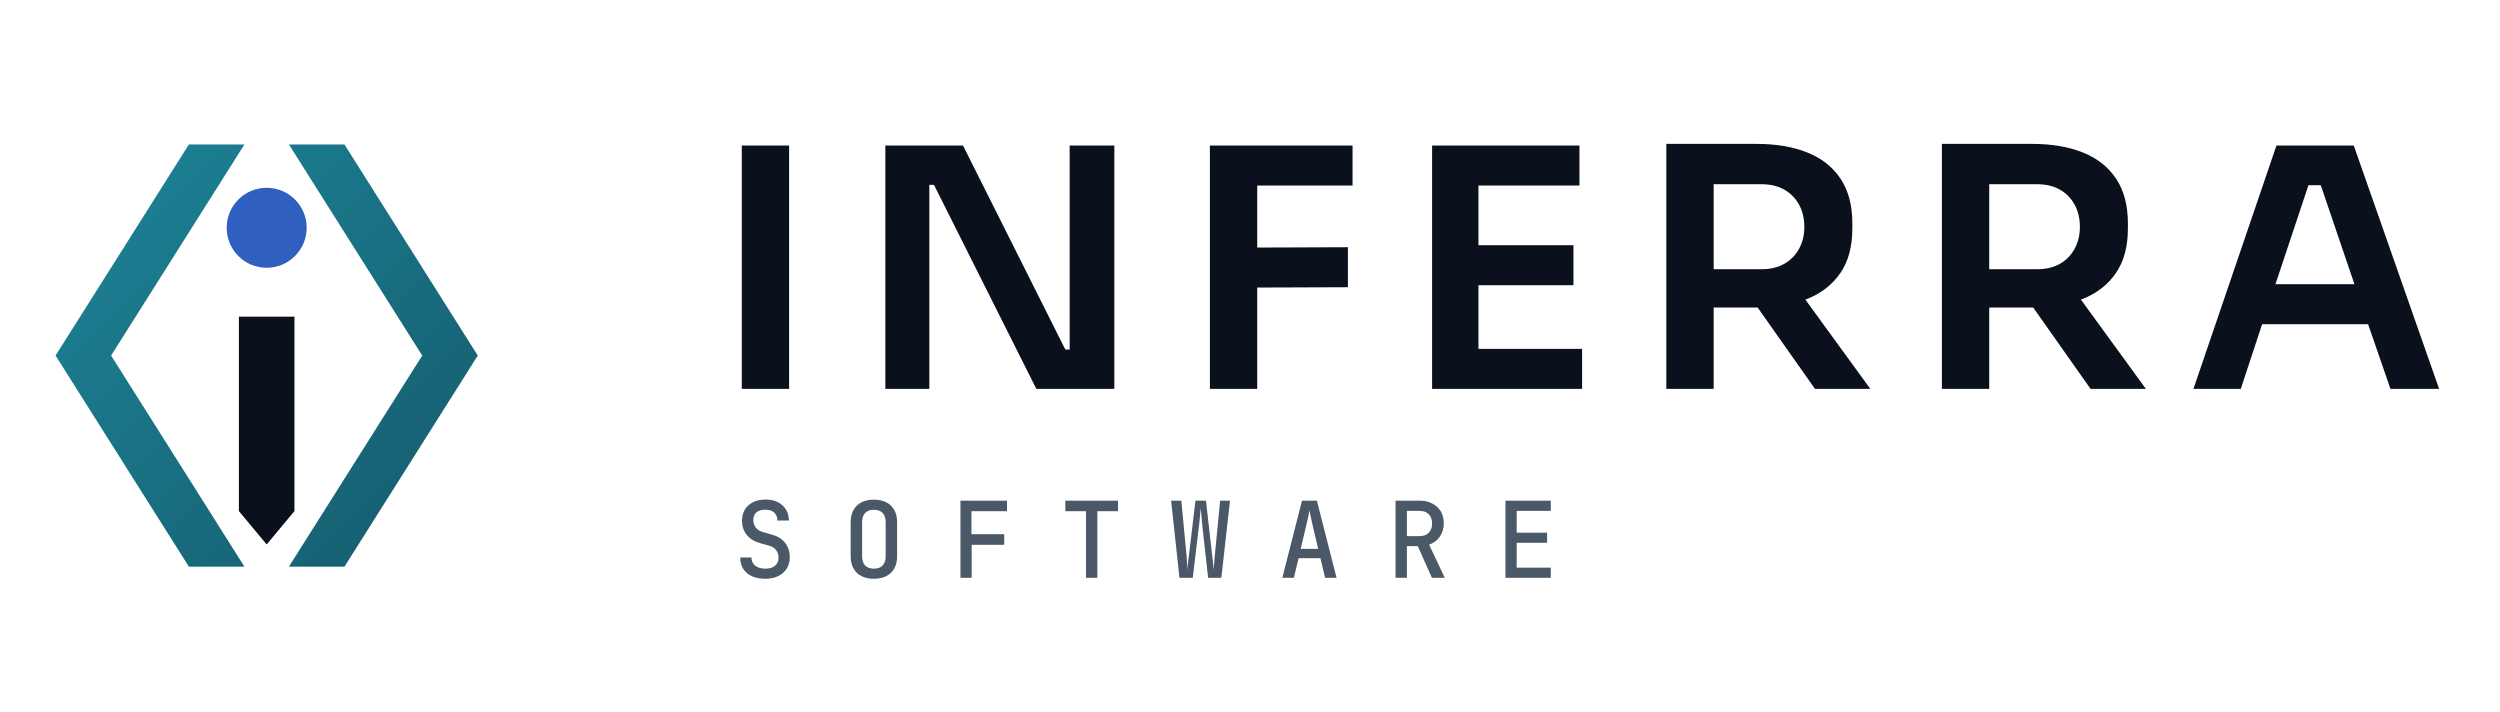
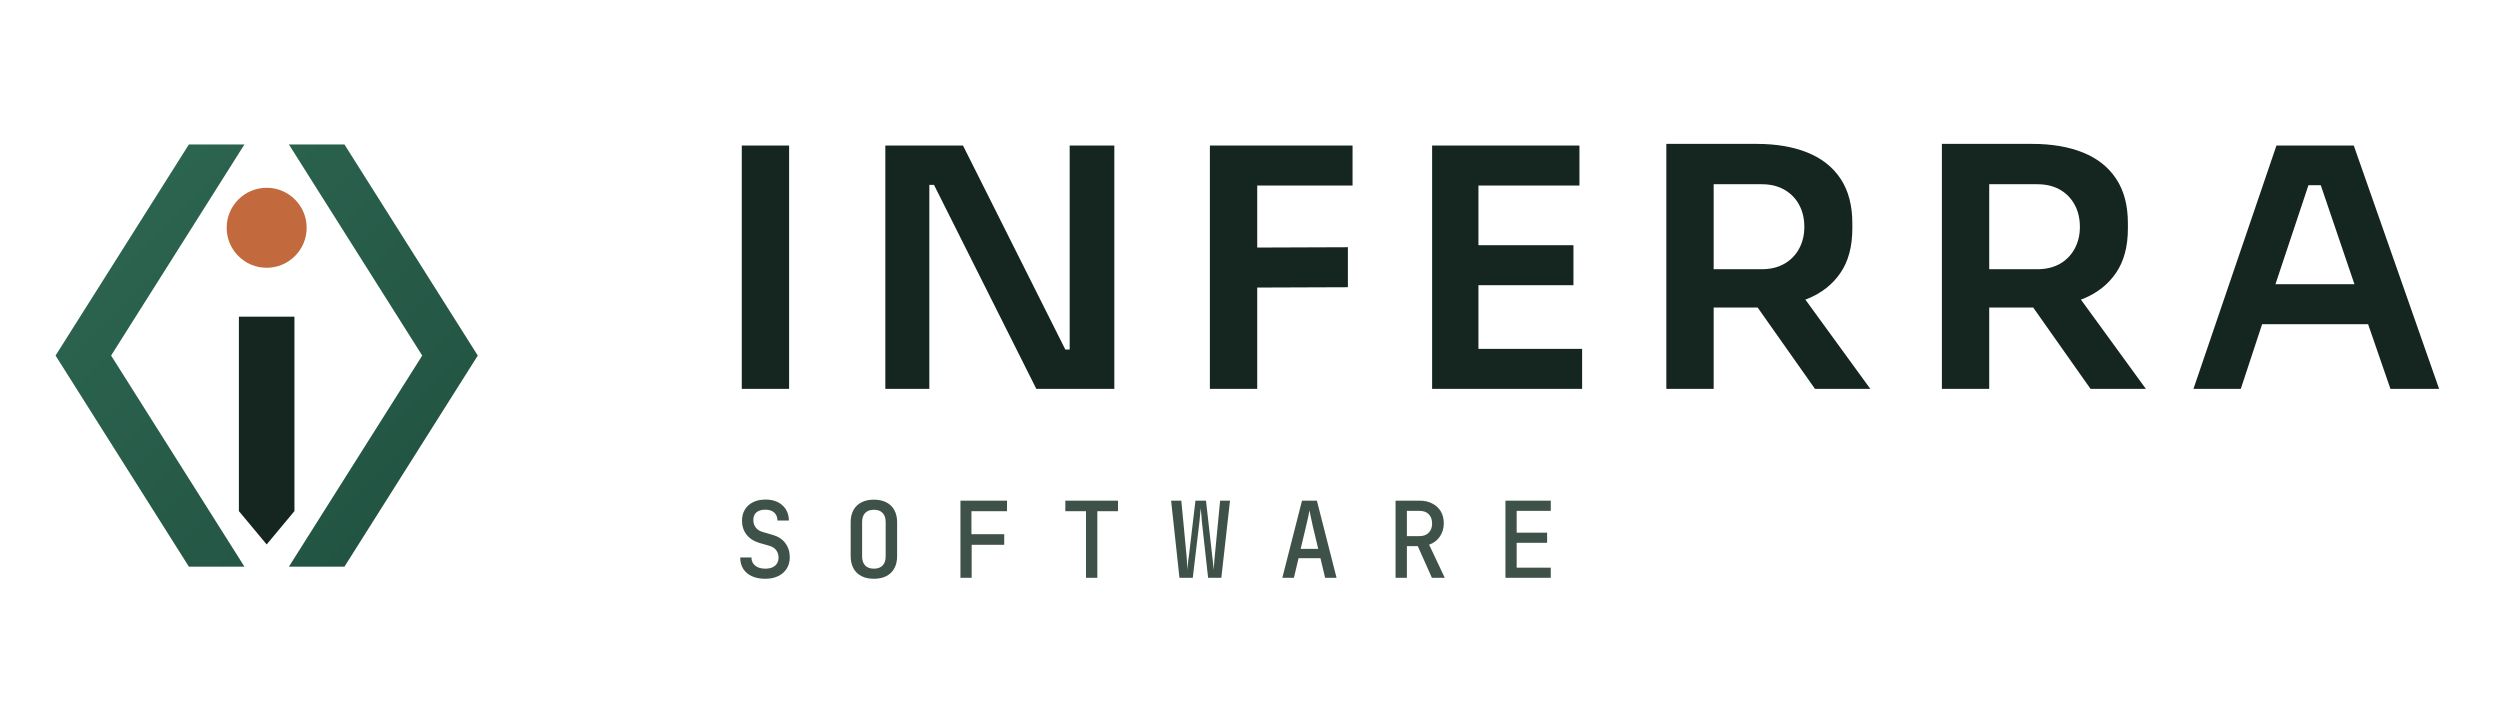
<svg xmlns="http://www.w3.org/2000/svg" viewBox="0 0 225 64" width="225" height="64" role="img" aria-label="Inferra Software">
  <g transform="translate(0 8)">
    <defs>
      <linearGradient id="g" x1="0" y1="0" x2="48" y2="48" gradientUnits="userSpaceOnUse">
-         <stop offset="0" stop-color="#1F8A9E" />
-         <stop offset="1" stop-color="#135566" />
+         <stop offset="0" stop-color="#2F6B55" />
+         <stop offset="1" stop-color="#1F4D3D" />
      </linearGradient>
    </defs>
    <g>
      <path fill="url(#g)" d="M17 5h5L10 24l12 19h-5L5 24z" />
      <path fill="url(#g)" d="M31 5h-5l12 19-12 19h5l12-19z" />
-       <path fill="#0A111C" d="M21.5 20.5h5V38l-2.5 3-2.5-3z" />
-       <circle fill="#2F5FBF" cx="24" cy="12.5" r="3.6" />
+       <path fill="#14261F" d="M21.5 20.5h5V38l-2.5 3-2.5-3z" />
+       <circle fill="#C26A3D" cx="24" cy="12.5" r="3.6" />
    </g>
  </g>
-   <path fill="#0A111C" d="M71.02 35L66.76 35L66.76 13.10L71.02 13.10M83.64 35L79.68 35L79.68 13.10L86.67 13.10L95.88 31.46L96.27 31.46L96.27 13.10L100.29 13.10L100.29 35L93.27 35L84.06 16.64L83.64 16.64M113.15 35L108.89 35L108.89 13.10L121.73 13.10L121.73 16.70L113.15 16.70L113.15 22.28L121.31 22.25L121.31 25.85L113.15 25.88M142.39 35L128.89 35L128.89 13.10L142.15 13.10L142.15 16.70L133.06 16.70L133.06 22.07L141.61 22.07L141.61 25.67L133.06 25.67L133.06 31.40L142.39 31.40M154.23 35L149.97 35L149.97 12.95L158.10 12.95Q160.74 12.95 162.67 13.73Q164.61 14.51 165.66 16.10Q166.71 17.69 166.71 20.09L166.71 20.57Q166.71 23 165.64 24.56Q164.58 26.12 162.66 26.90Q162.57 26.93 162.48 26.96L168.33 35L163.35 35L158.19 27.68Q158.16 27.68 158.10 27.68L154.23 27.68L154.23 35M158.55 16.58L154.23 16.58L154.23 24.23L158.55 24.23Q159.72 24.23 160.57 23.75Q161.43 23.27 161.91 22.40Q162.39 21.53 162.39 20.42Q162.39 19.28 161.91 18.41Q161.43 17.54 160.57 17.06Q159.72 16.58 158.55 16.58M179.03 35L174.77 35L174.77 12.95L182.90 12.95Q185.54 12.95 187.47 13.73Q189.41 14.51 190.46 16.10Q191.51 17.69 191.51 20.09L191.51 20.57Q191.51 23 190.44 24.56Q189.38 26.12 187.46 26.90Q187.37 26.93 187.28 26.96L193.13 35L188.15 35L182.99 27.68Q182.96 27.68 182.90 27.68L179.03 27.68L179.03 35M183.35 16.58L179.03 16.58L179.03 24.23L183.35 24.23Q184.52 24.23 185.38 23.75Q186.23 23.27 186.71 22.40Q187.19 21.53 187.19 20.42Q187.19 19.28 186.71 18.41Q186.23 17.54 185.38 17.06Q184.52 16.58 183.35 16.58M201.67 35L197.41 35L204.88 13.10L211.84 13.10L219.52 35L215.14 35L213.13 29.18L203.59 29.18L201.67 35M204.79 25.58L211.90 25.58L208.87 16.67L207.76 16.67" />
-   <path fill="#4A5868" d="M68.88 52.09Q68.18 52.09 67.67 51.86Q67.17 51.63 66.89 51.20Q66.62 50.77 66.62 50.17L67.63 50.17Q67.63 50.64 67.97 50.91Q68.30 51.18 68.89 51.18Q69.44 51.18 69.75 50.92Q70.07 50.65 70.07 50.19Q70.07 49.80 69.85 49.51Q69.64 49.23 69.24 49.12L68.37 48.87Q67.61 48.65 67.19 48.12Q66.78 47.59 66.78 46.86Q66.78 46.29 67.04 45.86Q67.29 45.44 67.77 45.20Q68.24 44.96 68.89 44.96Q69.84 44.96 70.41 45.47Q70.99 45.99 71 46.85L69.97 46.85Q69.97 46.40 69.68 46.13Q69.39 45.87 68.87 45.87Q68.37 45.87 68.08 46.11Q67.80 46.36 67.80 46.79Q67.80 47.18 68.01 47.47Q68.22 47.75 68.62 47.87L69.51 48.13Q70.27 48.34 70.67 48.87Q71.08 49.41 71.08 50.15Q71.08 50.73 70.81 51.17Q70.53 51.61 70.04 51.85Q69.54 52.09 68.88 52.09M78.65 52.09Q78 52.09 77.53 51.85Q77.06 51.61 76.81 51.15Q76.56 50.69 76.56 50.07L76.56 46.99Q76.56 46.37 76.81 45.91Q77.06 45.45 77.53 45.21Q78 44.97 78.65 44.97Q79.30 44.97 79.77 45.21Q80.24 45.45 80.49 45.91Q80.74 46.37 80.74 46.98L80.74 50.07Q80.74 50.69 80.49 51.15Q80.24 51.61 79.77 51.85Q79.30 52.09 78.65 52.09M78.65 51.18Q79.17 51.18 79.44 50.89Q79.71 50.60 79.71 50.07L79.71 46.99Q79.71 46.45 79.44 46.17Q79.17 45.88 78.65 45.88Q78.14 45.88 77.86 46.17Q77.59 46.45 77.59 46.99L77.59 50.07Q77.59 50.60 77.86 50.89Q78.14 51.18 78.65 51.18M87.45 52L86.44 52L86.44 45.06L90.63 45.06L90.63 46.01L87.43 46.01L87.43 48.08L90.38 48.08L90.38 49.03L87.45 49.03M98.76 52L97.74 52L97.74 46.01L95.88 46.01L95.88 45.06L100.62 45.06L100.62 46.01L98.76 46.01M107.35 52L106.15 52L105.40 45.06L106.32 45.06L106.79 50.04Q106.81 50.23 106.82 50.46Q106.83 50.69 106.85 50.91Q106.86 51.13 106.86 51.29Q106.88 51.13 106.90 50.91Q106.92 50.69 106.94 50.46Q106.97 50.23 107 50.04L107.59 45.06L108.54 45.06L109.10 50.04Q109.12 50.23 109.15 50.46Q109.17 50.69 109.20 50.91Q109.23 51.13 109.24 51.29Q109.25 51.13 109.26 50.91Q109.28 50.69 109.29 50.46Q109.31 50.23 109.33 50.04L109.81 45.06L110.70 45.06L109.92 52L108.73 52L108.17 46.96Q108.15 46.76 108.14 46.53Q108.12 46.31 108.10 46.10Q108.08 45.88 108.06 45.74Q108.05 45.88 108.03 46.10Q108.01 46.31 107.99 46.53Q107.97 46.76 107.95 46.96M116.45 52L115.41 52L117.18 45.06L118.52 45.06L120.29 52L119.26 52L118.84 50.24L116.87 50.24L116.45 52M117.54 47.38L117.06 49.40L118.64 49.40L118.16 47.39Q118.04 46.86 117.96 46.47Q117.88 46.07 117.85 45.93Q117.82 46.07 117.75 46.47Q117.67 46.86 117.54 47.38M126.62 52L125.60 52L125.60 45.06L127.77 45.06Q128.43 45.06 128.91 45.32Q129.40 45.57 129.67 46.02Q129.94 46.48 129.94 47.10Q129.94 47.79 129.58 48.30Q129.23 48.81 128.62 49.02L130.03 52L128.87 52L127.60 49.15L126.62 49.15L126.62 52M126.62 45.98L126.62 48.25L127.77 48.25Q128.29 48.25 128.59 47.94Q128.89 47.63 128.89 47.12Q128.89 46.59 128.59 46.28Q128.29 45.98 127.77 45.98M139.57 52L135.49 52L135.49 45.06L139.57 45.06L139.57 45.98L136.50 45.98L136.50 47.94L139.24 47.94L139.24 48.85L136.50 48.85L136.50 51.09L139.57 51.09" />
+   <path fill="#14261F" d="M71.02 35L66.76 35L66.76 13.10L71.02 13.10M83.64 35L79.68 35L79.68 13.10L86.67 13.10L95.88 31.46L96.27 31.46L96.27 13.10L100.29 13.10L100.29 35L93.27 35L84.06 16.64L83.64 16.64M113.15 35L108.89 35L108.89 13.10L121.73 13.10L121.73 16.70L113.15 16.70L113.15 22.28L121.31 22.25L121.31 25.85L113.15 25.88M142.39 35L128.89 35L128.89 13.10L142.15 13.10L142.15 16.70L133.06 16.70L133.06 22.07L141.61 22.07L141.61 25.67L133.06 25.67L133.06 31.40L142.39 31.40M154.23 35L149.97 35L149.97 12.95L158.10 12.95Q160.74 12.95 162.67 13.73Q164.61 14.51 165.66 16.10Q166.71 17.69 166.71 20.09L166.71 20.57Q166.71 23 165.64 24.56Q164.58 26.12 162.66 26.90Q162.57 26.93 162.48 26.96L168.33 35L163.35 35L158.19 27.68Q158.16 27.68 158.10 27.68L154.23 27.68L154.23 35M158.55 16.58L154.23 16.58L154.23 24.23L158.55 24.23Q159.72 24.23 160.57 23.75Q161.43 23.27 161.91 22.40Q162.39 21.53 162.39 20.42Q162.39 19.28 161.91 18.41Q161.43 17.54 160.57 17.06Q159.72 16.58 158.55 16.58M179.03 35L174.77 35L174.77 12.95L182.90 12.95Q185.54 12.95 187.47 13.73Q189.41 14.51 190.46 16.10Q191.51 17.69 191.51 20.09L191.51 20.57Q191.51 23 190.44 24.56Q189.38 26.12 187.46 26.90Q187.37 26.93 187.28 26.96L193.13 35L188.15 35L182.99 27.68Q182.96 27.68 182.90 27.68L179.03 27.68L179.03 35M183.35 16.58L179.03 16.58L179.03 24.23L183.35 24.23Q184.52 24.23 185.38 23.75Q186.23 23.27 186.71 22.40Q187.19 21.53 187.19 20.42Q187.19 19.28 186.71 18.41Q186.23 17.54 185.38 17.06Q184.52 16.58 183.35 16.58M201.67 35L197.41 35L204.88 13.10L211.84 13.10L219.52 35L215.14 35L213.13 29.18L203.59 29.18L201.67 35M204.79 25.58L211.90 25.58L208.87 16.67L207.76 16.67" />
+   <path fill="#3F5249" d="M68.88 52.09Q68.18 52.09 67.67 51.86Q67.17 51.63 66.89 51.20Q66.62 50.77 66.62 50.17L67.63 50.17Q67.63 50.64 67.97 50.91Q68.30 51.18 68.89 51.18Q69.44 51.18 69.75 50.92Q70.07 50.65 70.07 50.19Q70.07 49.80 69.85 49.51Q69.64 49.23 69.24 49.12L68.37 48.87Q67.61 48.65 67.19 48.12Q66.78 47.59 66.78 46.86Q66.78 46.29 67.04 45.86Q67.29 45.44 67.77 45.20Q68.24 44.96 68.89 44.96Q69.84 44.96 70.41 45.47Q70.99 45.99 71 46.85L69.97 46.85Q69.97 46.40 69.68 46.13Q69.39 45.87 68.87 45.87Q68.37 45.87 68.08 46.11Q67.80 46.36 67.80 46.79Q67.80 47.18 68.01 47.47Q68.22 47.75 68.62 47.87L69.51 48.13Q70.27 48.34 70.67 48.87Q71.08 49.41 71.08 50.15Q71.08 50.73 70.81 51.17Q70.53 51.61 70.04 51.85Q69.54 52.09 68.88 52.09M78.65 52.09Q78 52.09 77.53 51.85Q77.06 51.61 76.81 51.15Q76.56 50.69 76.56 50.07L76.56 46.99Q76.56 46.37 76.81 45.91Q77.06 45.45 77.53 45.21Q78 44.97 78.65 44.97Q79.30 44.97 79.77 45.21Q80.24 45.45 80.49 45.91Q80.74 46.37 80.74 46.98L80.74 50.07Q80.74 50.69 80.49 51.15Q80.24 51.61 79.77 51.85Q79.30 52.09 78.65 52.09M78.65 51.18Q79.17 51.18 79.44 50.89Q79.71 50.60 79.71 50.07L79.71 46.99Q79.71 46.45 79.44 46.17Q79.17 45.88 78.65 45.88Q78.14 45.88 77.86 46.17Q77.59 46.45 77.59 46.99L77.59 50.07Q77.59 50.60 77.86 50.89Q78.14 51.18 78.65 51.18M87.45 52L86.44 52L86.44 45.06L90.63 45.06L90.63 46.01L87.43 46.01L87.43 48.08L90.38 48.08L90.38 49.03L87.45 49.03M98.76 52L97.74 52L97.74 46.01L95.88 46.01L95.88 45.06L100.62 45.06L100.62 46.01L98.76 46.01M107.35 52L106.15 52L105.40 45.06L106.32 45.06L106.79 50.04Q106.81 50.23 106.82 50.46Q106.83 50.69 106.85 50.91Q106.86 51.13 106.86 51.29Q106.88 51.13 106.90 50.91Q106.92 50.69 106.94 50.46Q106.97 50.23 107 50.04L107.59 45.06L108.54 45.06L109.10 50.04Q109.12 50.23 109.15 50.46Q109.17 50.69 109.20 50.91Q109.23 51.13 109.24 51.29Q109.25 51.13 109.26 50.91Q109.28 50.69 109.29 50.46Q109.31 50.23 109.33 50.04L109.81 45.06L110.70 45.06L109.92 52L108.73 52L108.17 46.96Q108.15 46.76 108.14 46.53Q108.12 46.31 108.10 46.10Q108.08 45.88 108.06 45.74Q108.05 45.88 108.03 46.10Q108.01 46.31 107.99 46.53Q107.97 46.76 107.95 46.96M116.45 52L115.41 52L117.18 45.06L118.52 45.06L120.29 52L119.26 52L118.84 50.24L116.87 50.24L116.45 52M117.54 47.38L117.06 49.40L118.64 49.40L118.16 47.39Q118.04 46.86 117.96 46.47Q117.88 46.07 117.85 45.93Q117.82 46.07 117.75 46.47Q117.67 46.86 117.54 47.38M126.62 52L125.60 52L125.60 45.06L127.77 45.06Q128.43 45.06 128.91 45.32Q129.40 45.57 129.67 46.02Q129.94 46.48 129.94 47.10Q129.94 47.79 129.58 48.30Q129.23 48.81 128.62 49.02L130.03 52L128.87 52L127.60 49.15L126.62 49.15L126.62 52M126.62 45.98L126.62 48.25L127.77 48.25Q128.29 48.25 128.59 47.94Q128.89 47.63 128.89 47.12Q128.89 46.59 128.59 46.28Q128.29 45.98 127.77 45.98M139.57 52L135.49 52L135.49 45.06L139.57 45.06L139.57 45.98L136.50 45.98L136.50 47.94L139.24 47.94L139.24 48.85L136.50 48.85L136.50 51.09L139.57 51.09" />
</svg>
